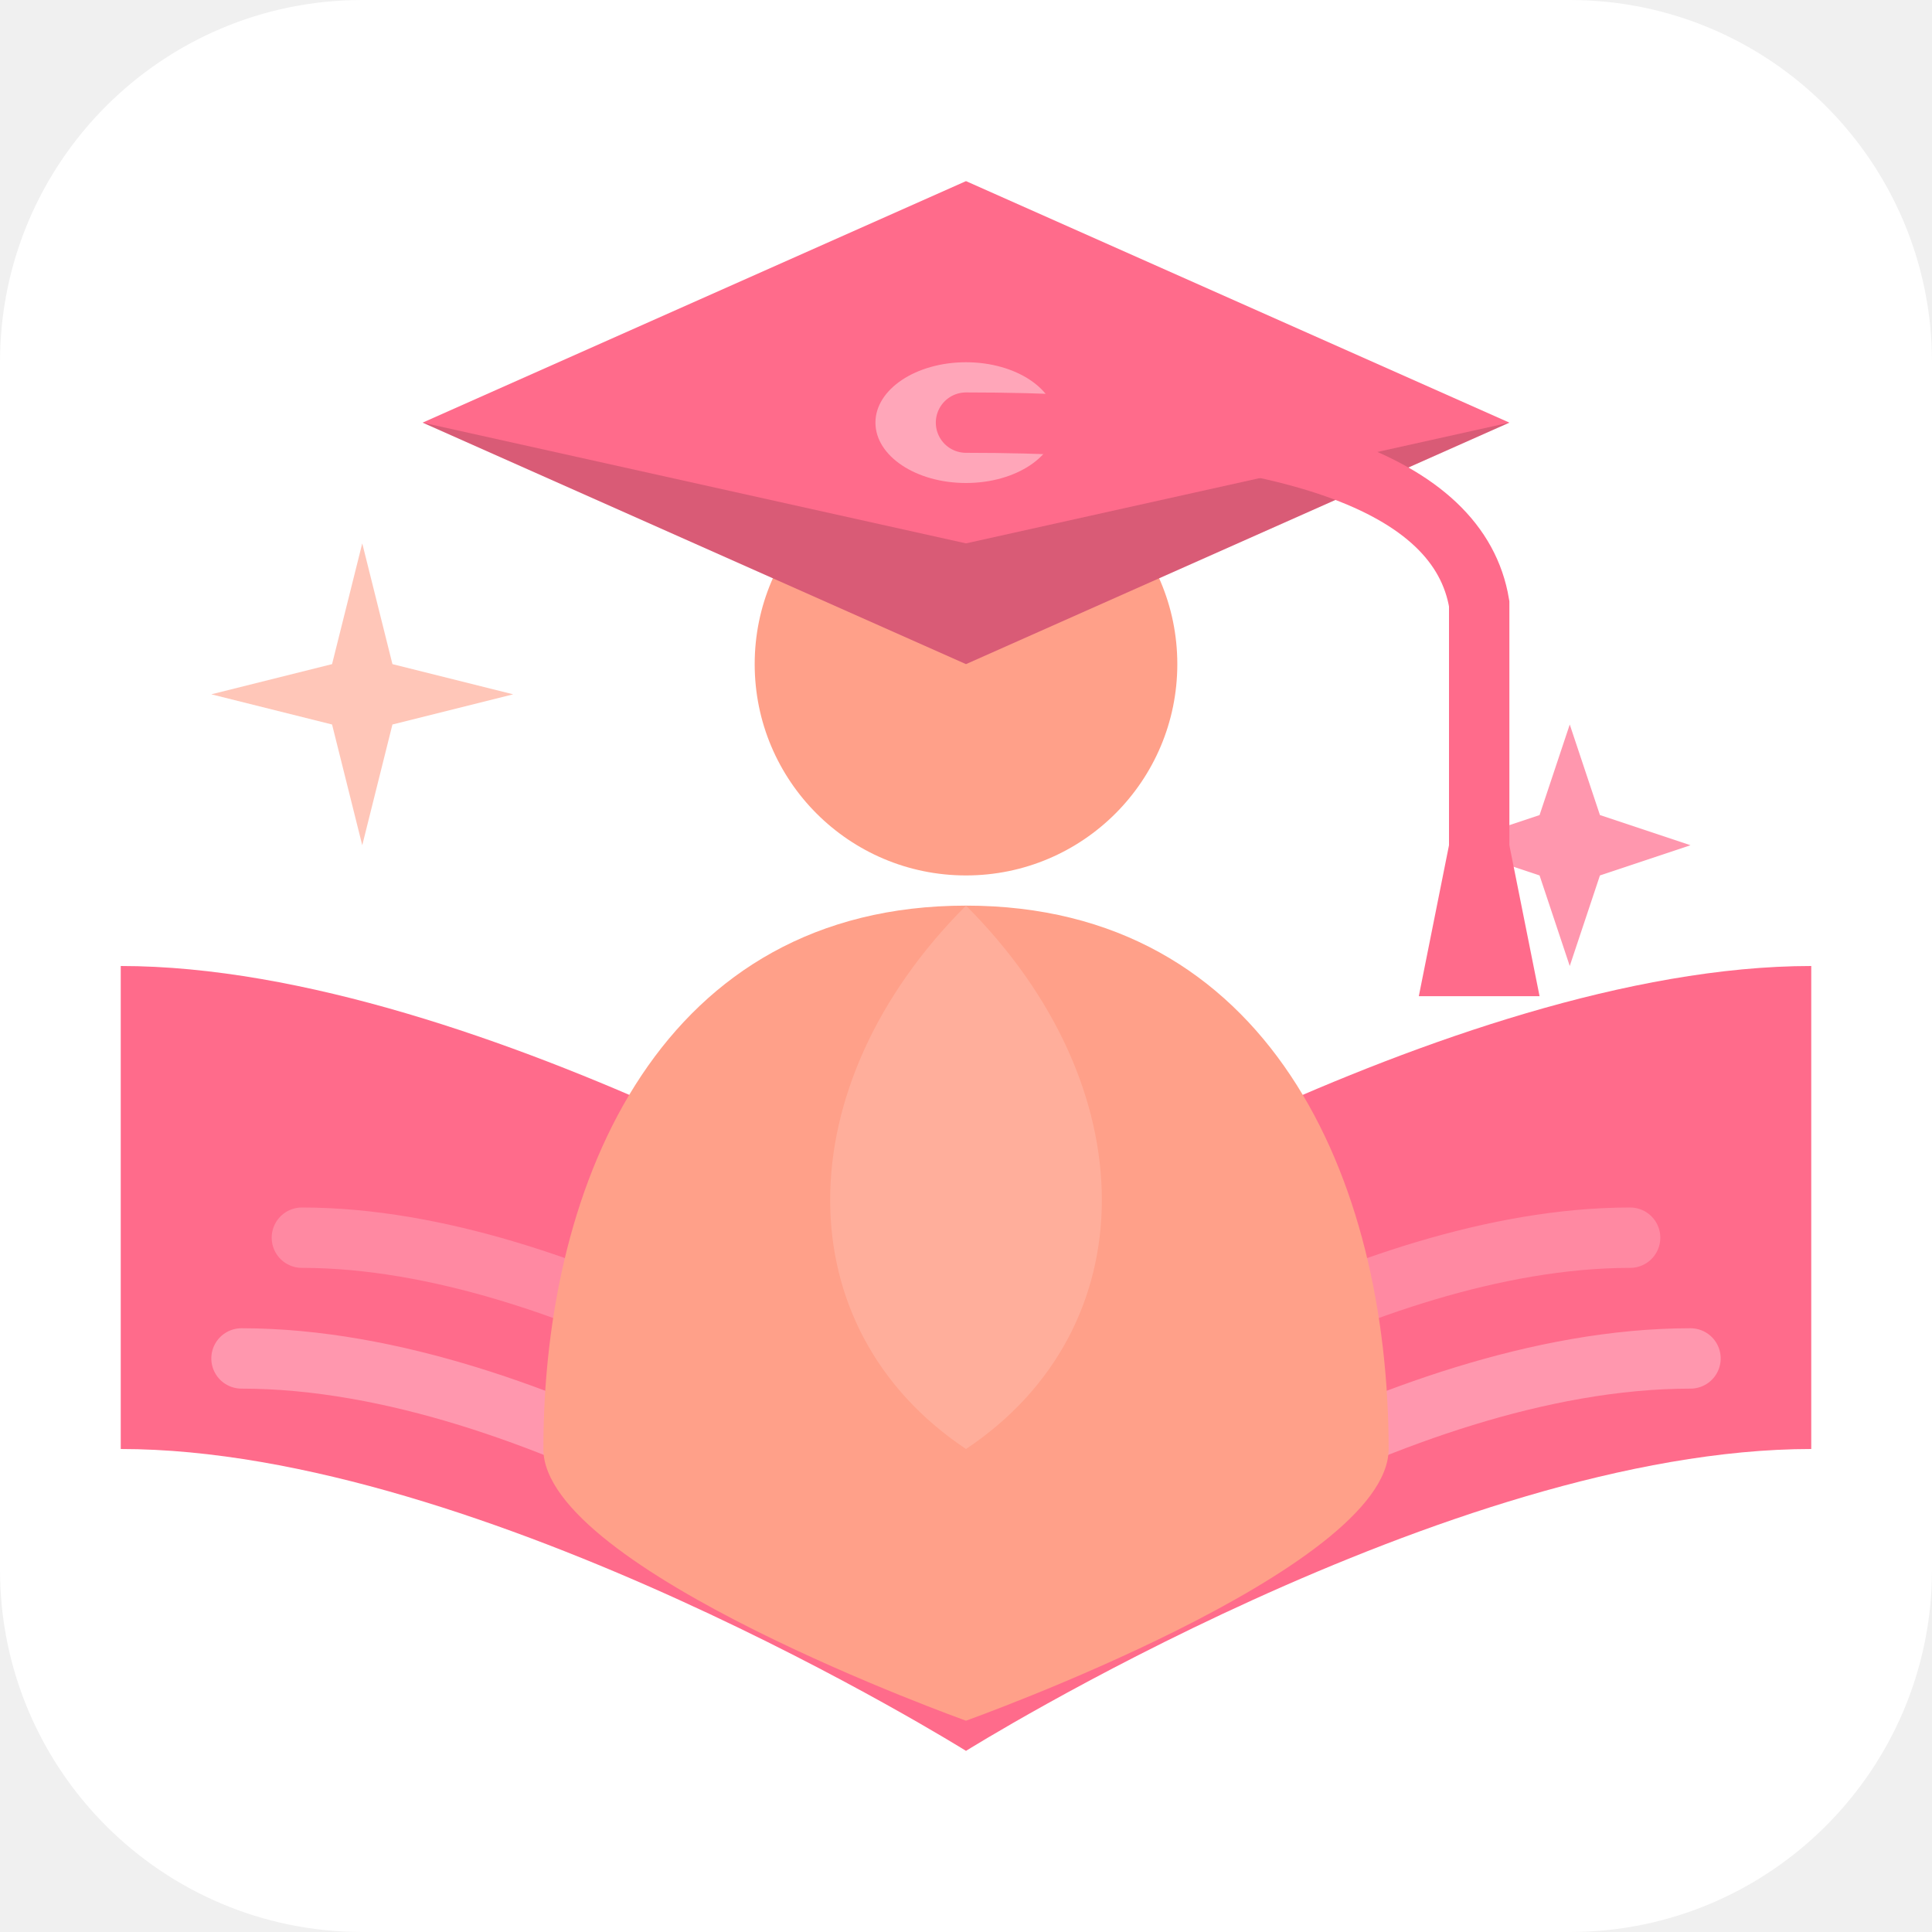
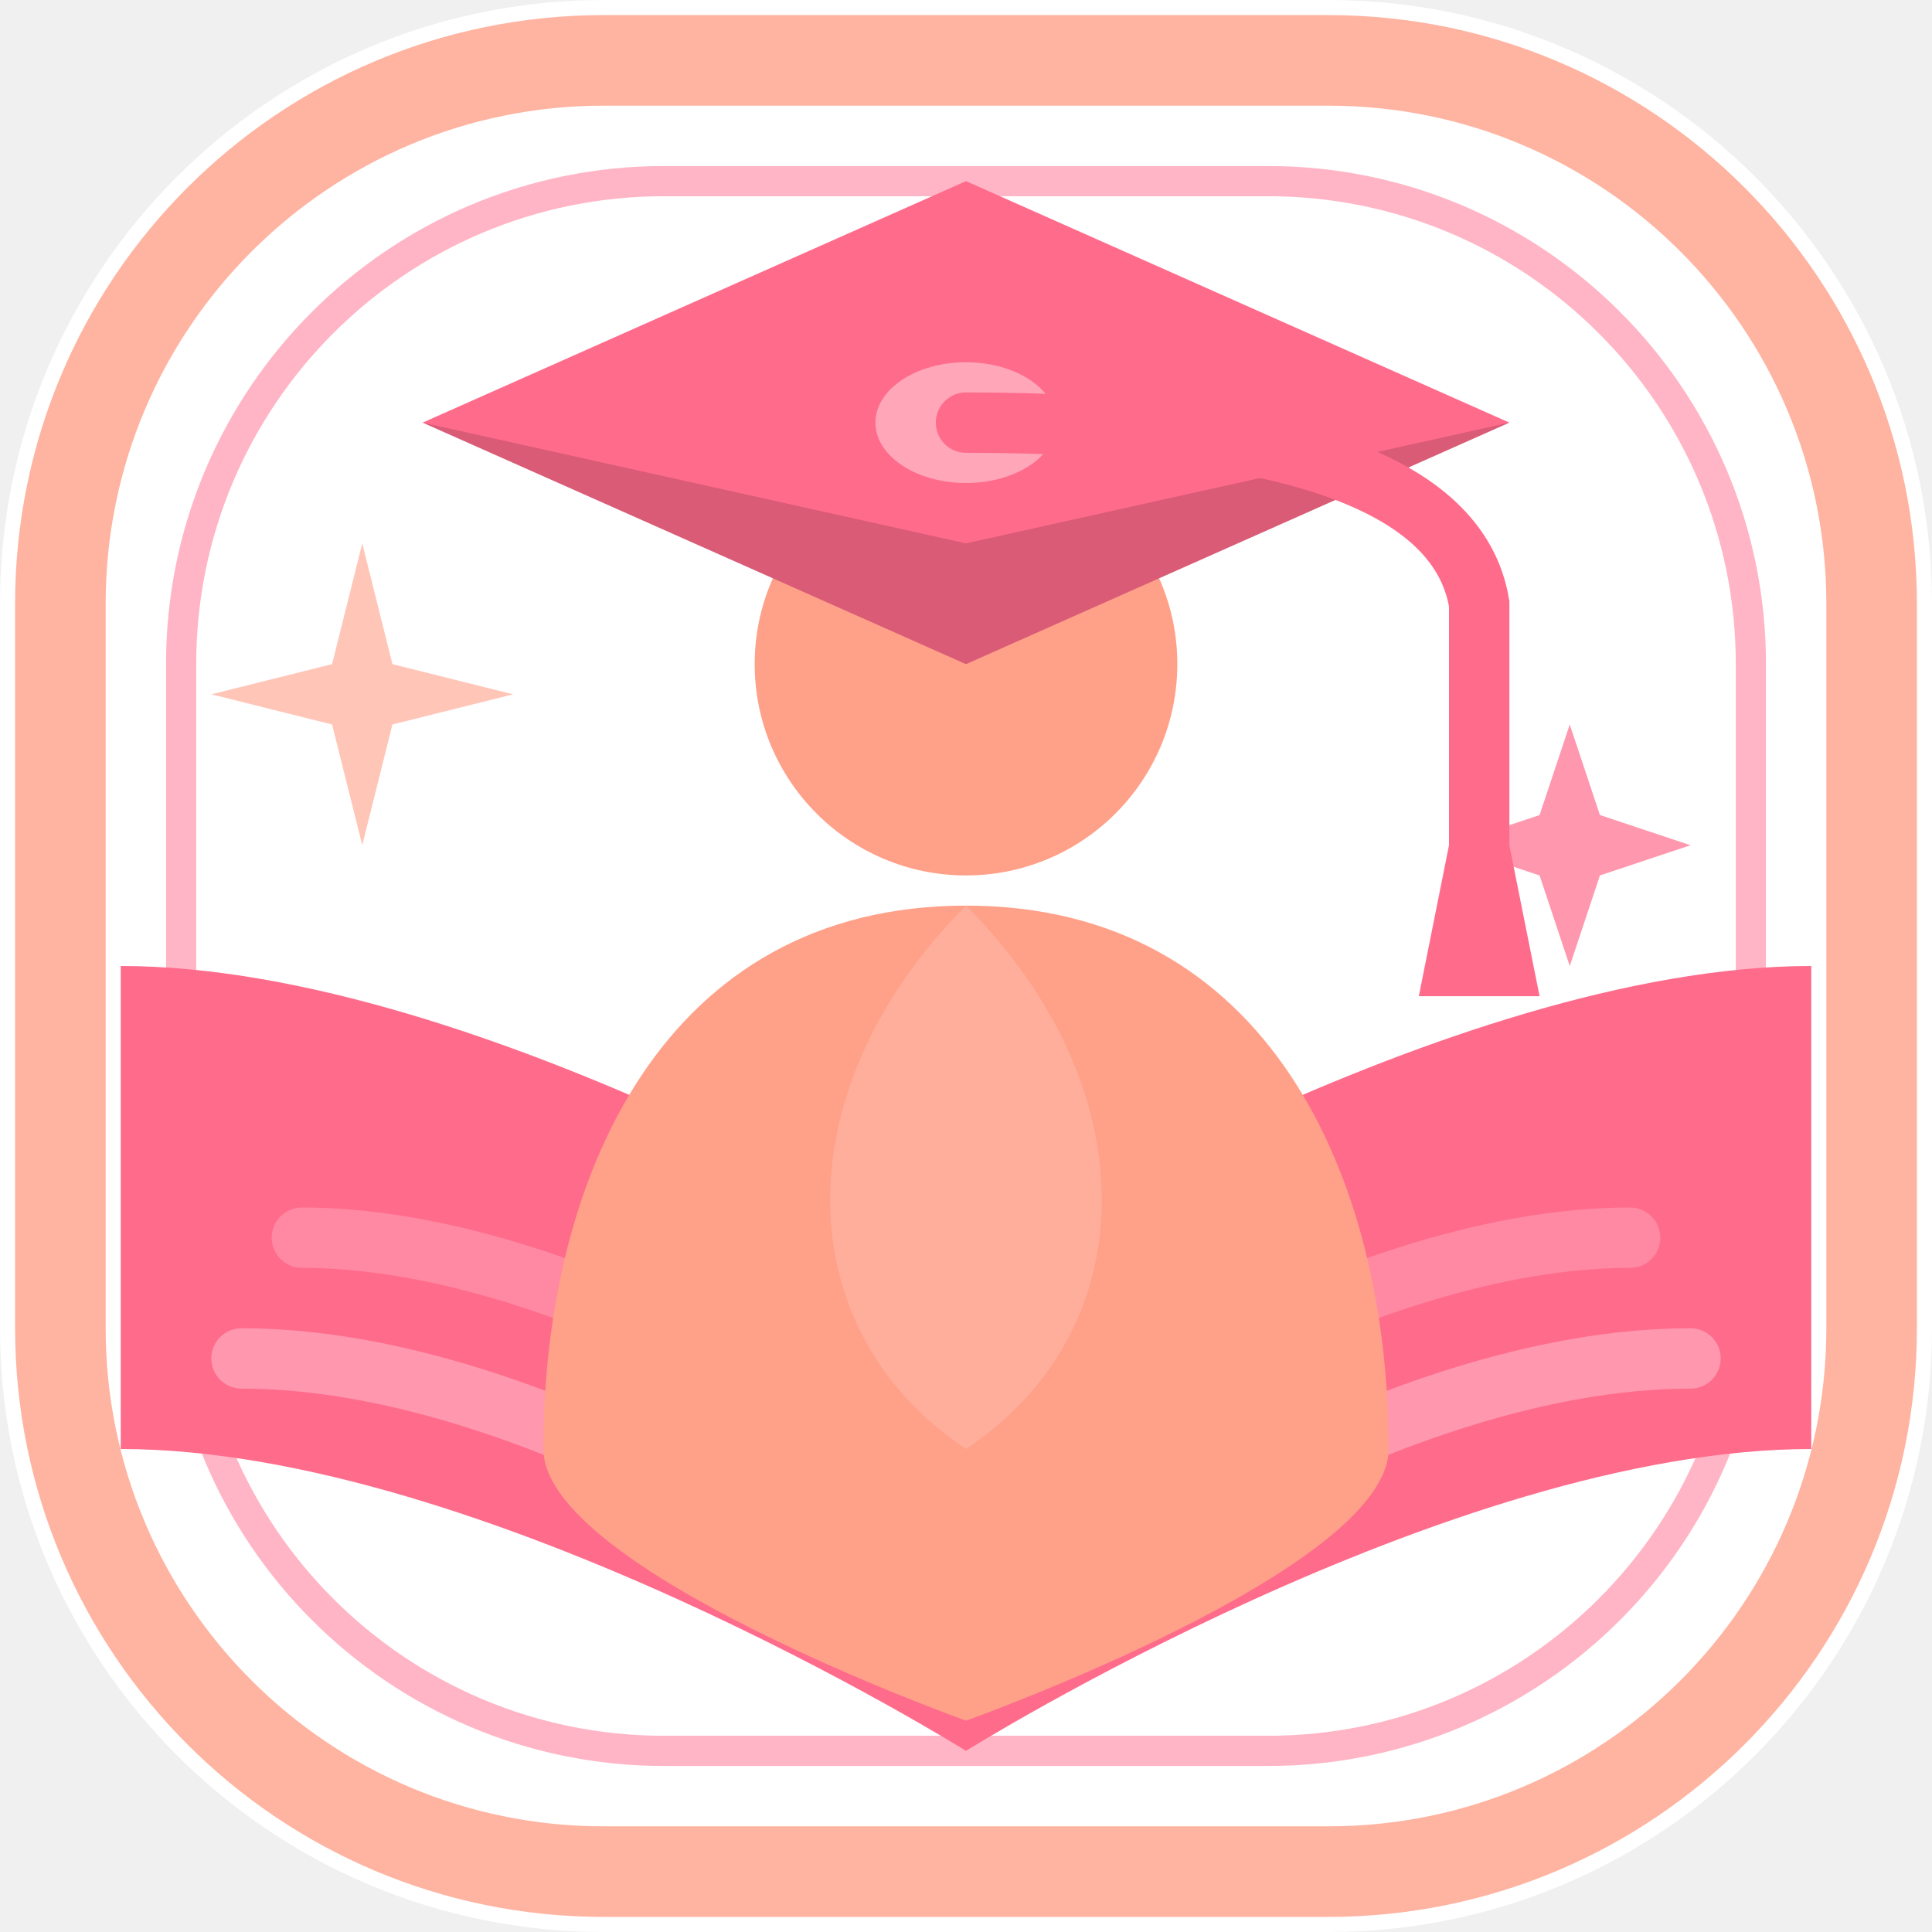
<svg xmlns="http://www.w3.org/2000/svg" viewBox="0 0 32 32" width="512" height="512" fill="none">
-   <rect width="32" height="32" rx="6" fill="#ffffff" />
+   <rect width="32" height="32" rx="10" fill="#ffffff" />
+   <rect x="1" y="1" width="30" height="30" rx="9" fill="none" stroke="#FFA089" stroke-width="1.5" opacity="0.8" />
+   <rect x="3" y="3" width="26" height="26" rx="8" fill="none" stroke="#FF6B8B" stroke-width="0.5" opacity="0.5" />
  <path d="M16 29C16 29 8 24 2 24V16C8 16 16 21 16 21C16 21 24 16 30 16V24C24 24 16 29 16 29Z" fill="#FF6B8B" />
  <path d="M4 22.5C9 22.5 14.5 26.5 14.5 26.5M28 22.5C23 22.5 17.5 26.5 17.5 26.5" stroke="#FFFFFF" stroke-width="1" stroke-linecap="round" opacity="0.3" />
  <path d="M5 20.5C9.5 20.5 14.5 24 14.5 24M27 20.5C22.5 20.5 17.5 24 17.5 24" stroke="#FFFFFF" stroke-width="1" stroke-linecap="round" opacity="0.2" />
  <path d="M6 9 L6.5 11 L8.5 11.5 L6.5 12 L6 14 L5.5 12 L3.5 11.5 L5.5 11 Z" fill="#FFA089" opacity="0.6" />
  <path d="M26 12 L26.5 13.5 L28 14 L26.5 14.5 L26 16 L25.5 14.5 L24 14 L25.5 13.5 Z" fill="#FF6B8B" opacity="0.7" />
  <circle cx="16" cy="11" r="3.5" fill="#FFA089" />
  <path d="M16 15C11 15 9 19.5 9 24C9 26 16 28.5 16 28.5C16 28.5 23 26 23 24C23 19.5 21 15 16 15Z" fill="#FFA089" />
  <path d="M16 15 C13 18 13 22 16 24 C19 22 19 18 16 15Z" fill="#FFFFFF" opacity="0.15" />
  <polygon points="16,3 7,7 16,11 25,7" fill="#FF6B8B" />
  <polygon points="7,7 16,11 25,7 16,9" fill="#000000" opacity="0.15" />
  <ellipse cx="16" cy="7" rx="1.5" ry="1" fill="#FFFFFF" opacity="0.4" />
  <path d="M16 7 Q24 7 24.5 10 V14" stroke="#FF6B8B" stroke-width="1" fill="none" stroke-linecap="round" />
  <polygon points="24,14 25,14 25.5,16.5 23.5,16.5" fill="#FF6B8B" />
</svg>
